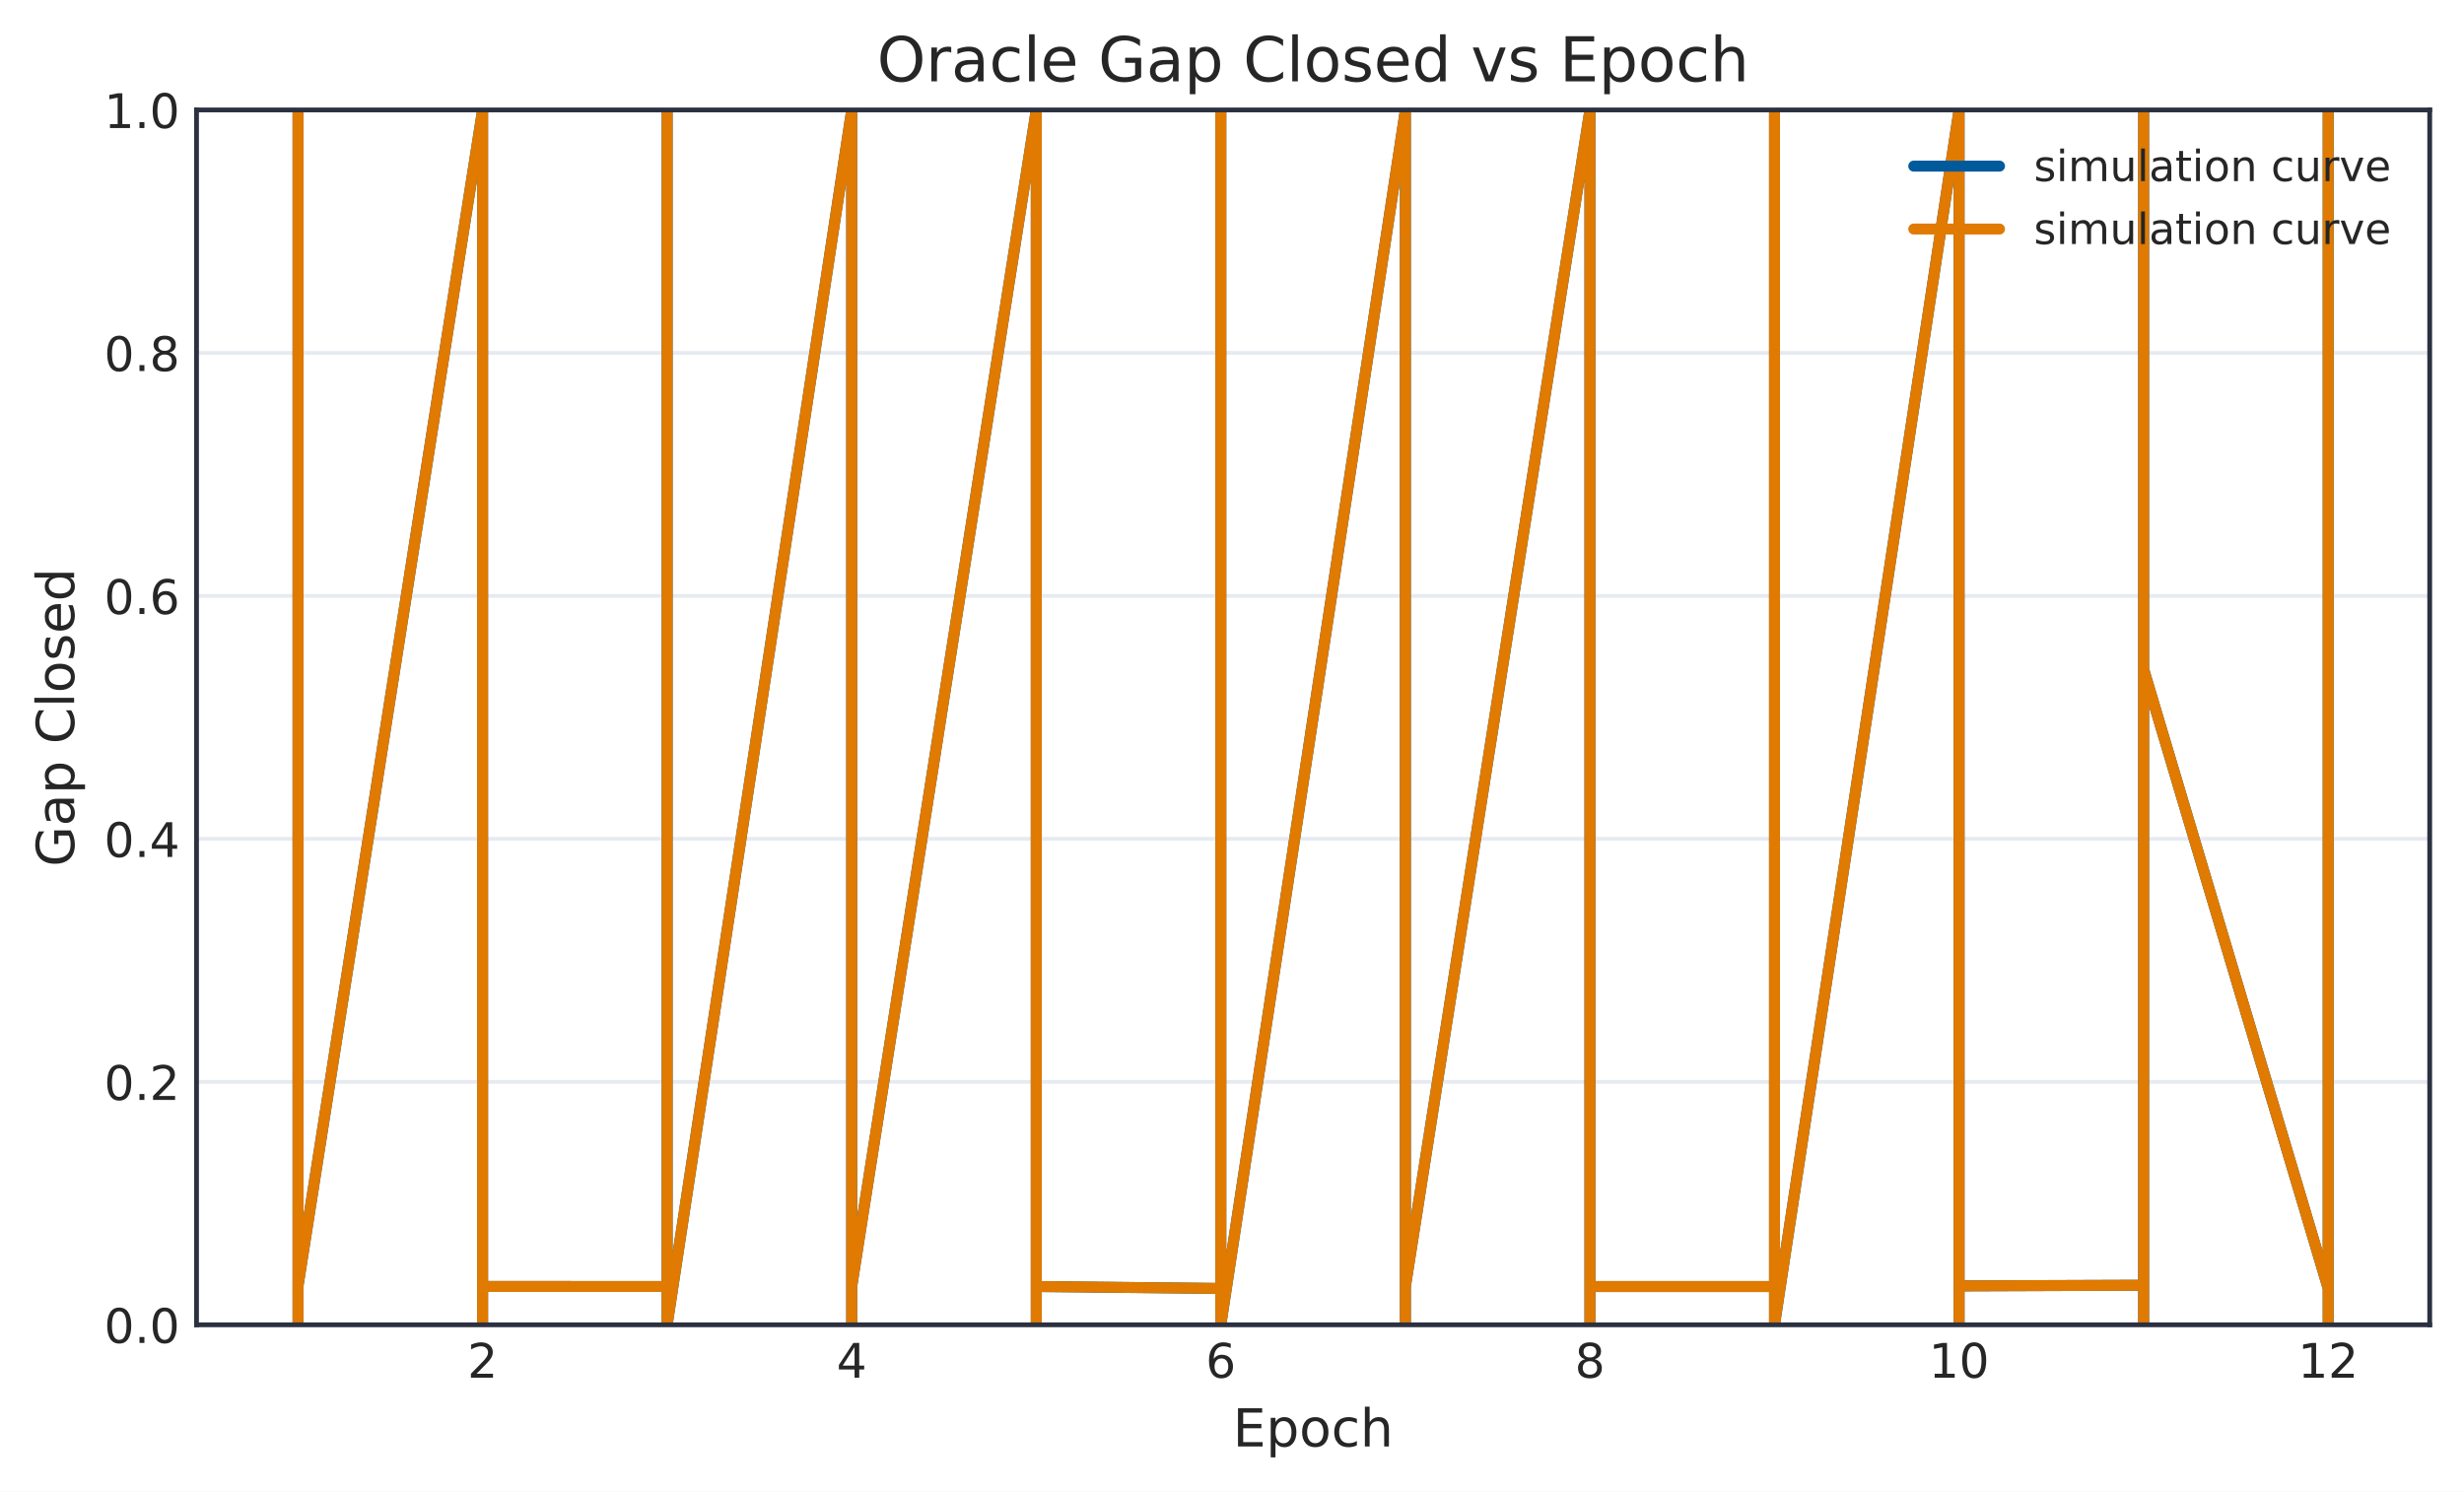
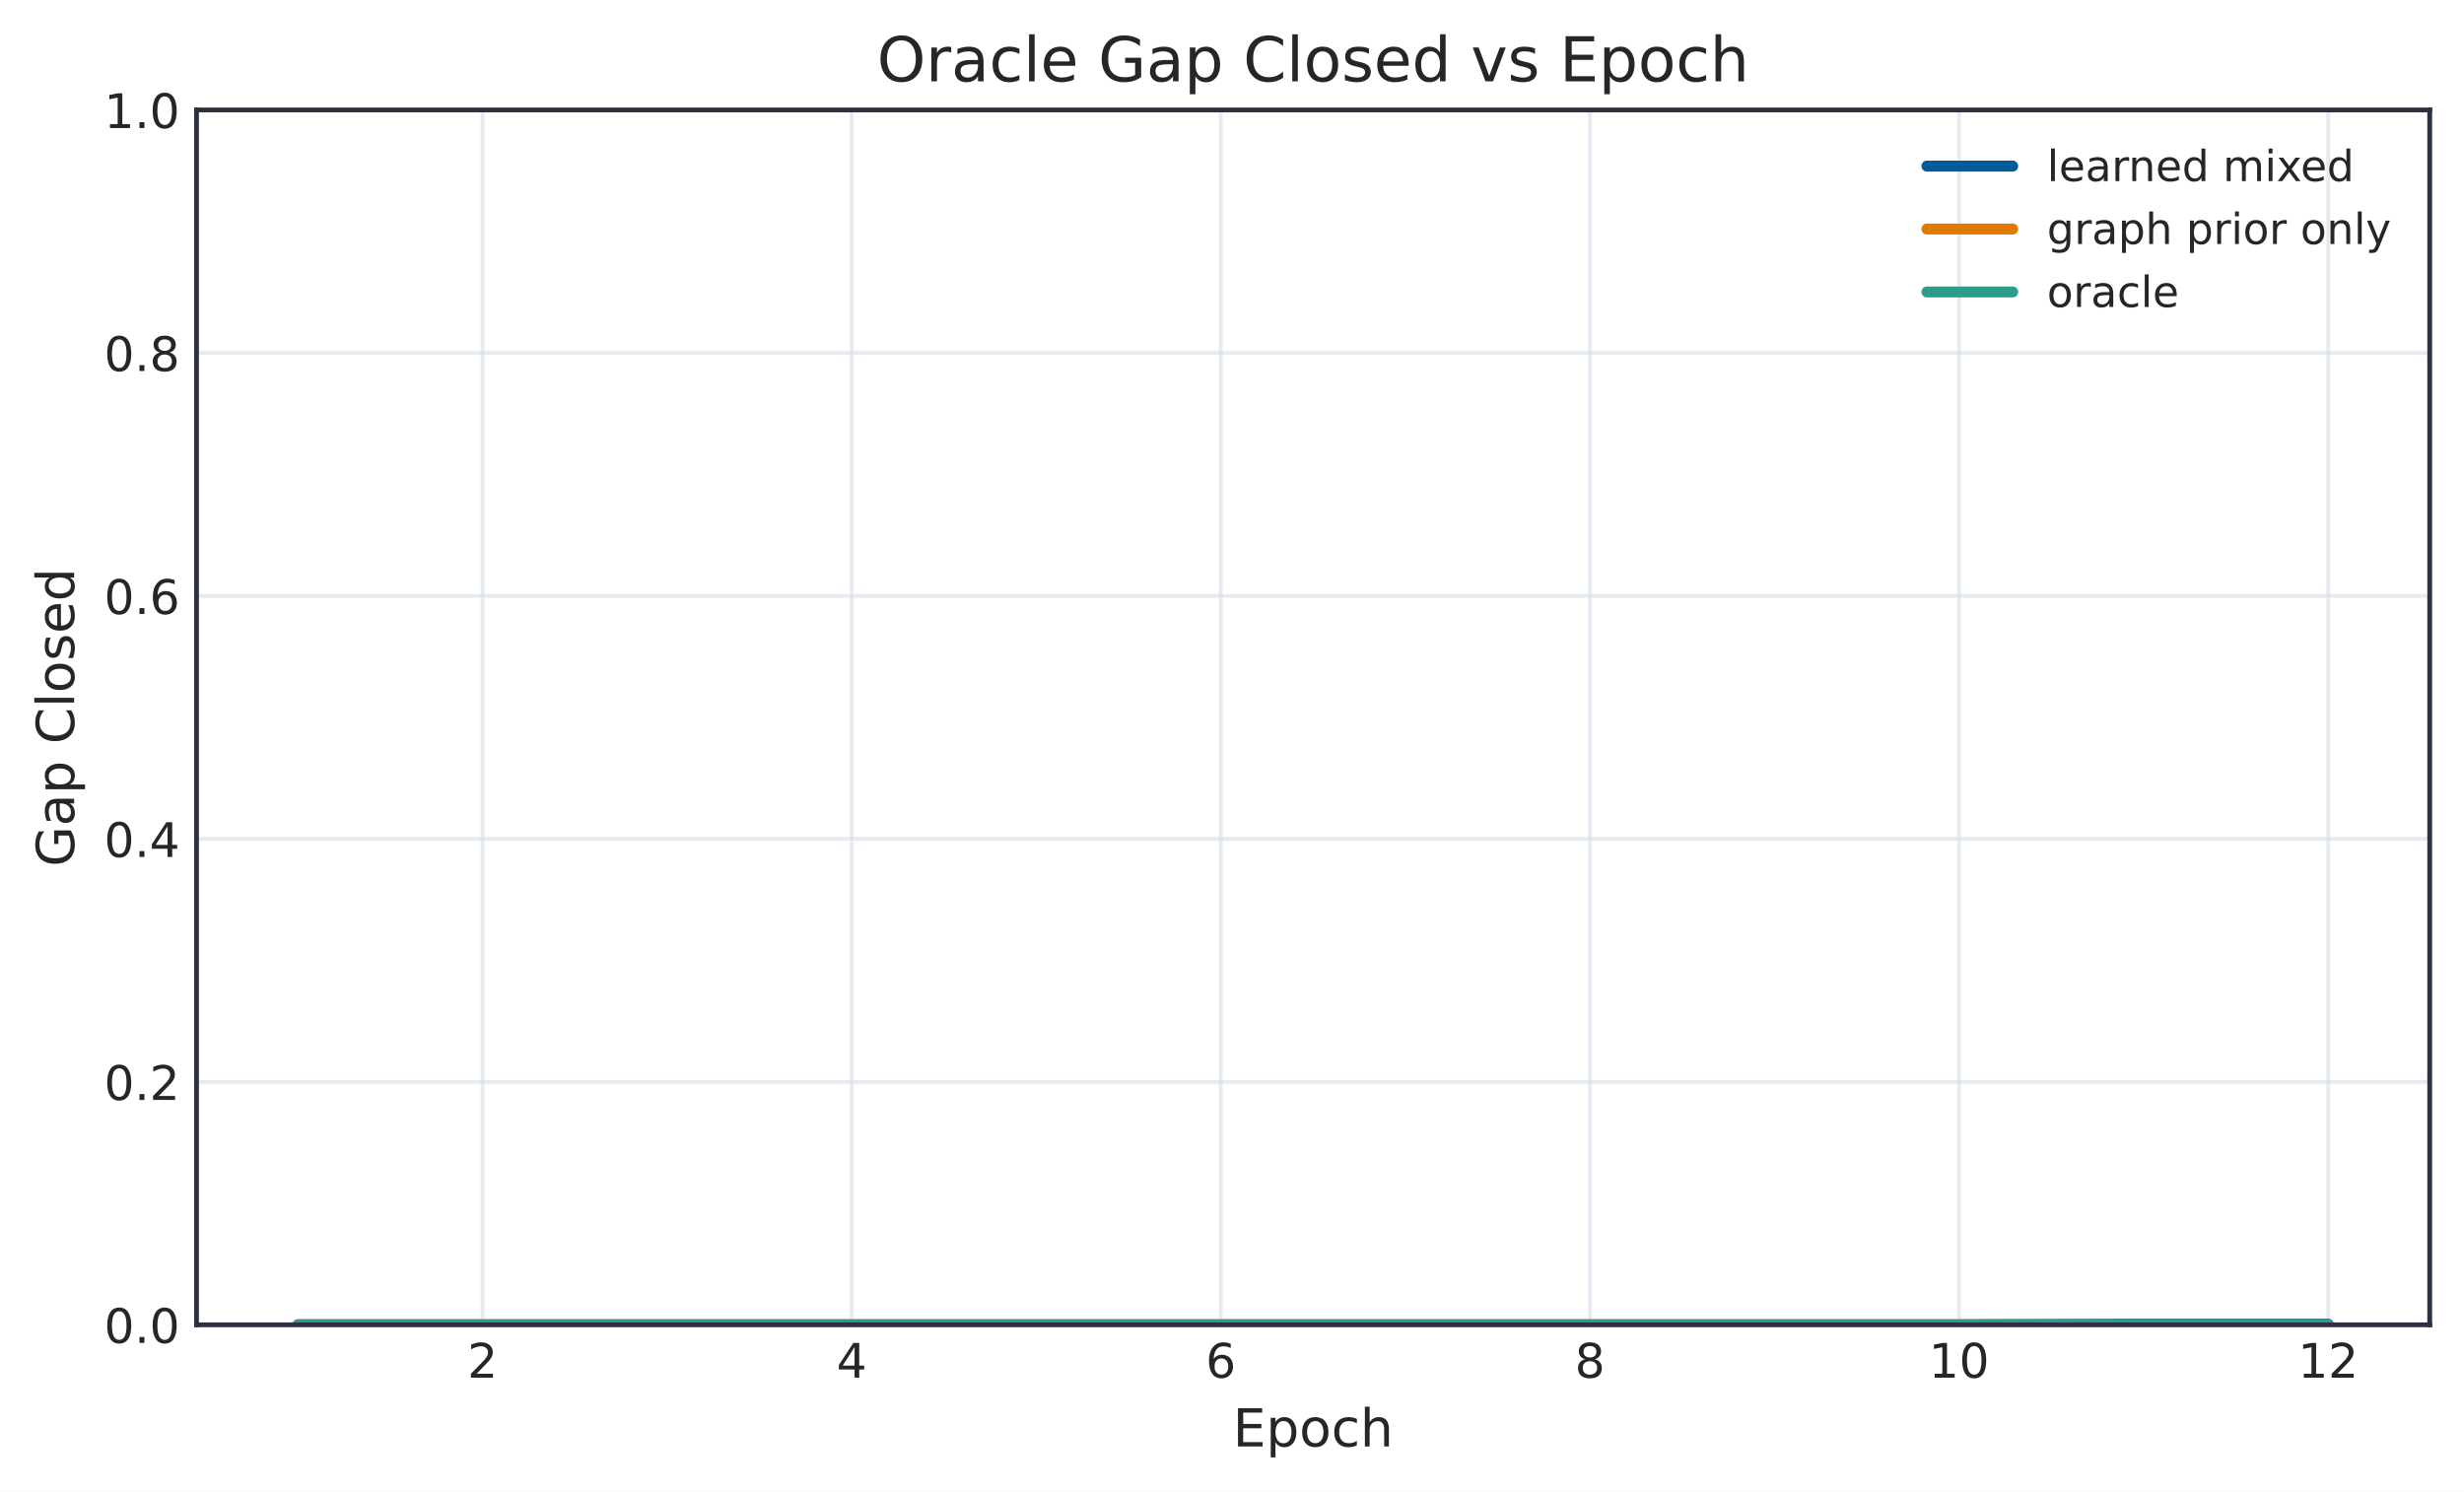
<svg xmlns="http://www.w3.org/2000/svg" xmlns:xlink="http://www.w3.org/1999/xlink" width="517.169pt" height="313.126pt" viewBox="0 0 517.169 313.126" version="1.1">
  <defs>
    <style type="text/css">*{stroke-linejoin: round; stroke-linecap: butt}</style>
  </defs>
  <g id="figure_1">
    <g id="patch_1">
      <path d="M 0 313.126  L 517.169 313.126  L 517.169 0  L 0 0  z " style="fill: #ffffff" />
    </g>
    <g id="axes_1">
      <g id="patch_2">
        <path d="M 41.249 278.102  L 509.969 278.102  L 509.969 23.078  L 41.249 23.078  z " style="fill: #ffffff" />
      </g>
      <g id="matplotlib.axis_1">
        <g id="xtick_1">
          <g id="line2d_1">
-             <path d="M 101.292 278.102  L 101.292 23.078  " clip-path="url(#p1deeaa1773)" style="fill: none; stroke: #d9dfea; stroke-opacity: 0.65; stroke-width: 0.8; stroke-linecap: round" />
+             <path d="M 101.292 278.102  L 101.292 23.078  " clip-path="url(#p0bb4d38b75)" style="fill: none; stroke: #d9dfea; stroke-opacity: 0.65; stroke-width: 0.8; stroke-linecap: round" />
          </g>
          <g id="line2d_2" />
          <g id="text_1">
            <g style="fill: #262626" transform="translate(98.11046 289.2004) scale(0.1 -0.1)">
              <defs>
                <path id="DejaVuSans-32" d="M 1228 531  L 3431 531  L 3431 0  L 469 0  L 469 531  Q 828 903 1448 1529  Q 2069 2156 2228 2338  Q 2531 2678 2651 2914  Q 2772 3150 2772 3378  Q 2772 3750 2511 3984  Q 2250 4219 1831 4219  Q 1534 4219 1204 4116  Q 875 4013 500 3803  L 500 4441  Q 881 4594 1212 4672  Q 1544 4750 1819 4750  Q 2544 4750 2975 4387  Q 3406 4025 3406 3419  Q 3406 3131 3298 2873  Q 3191 2616 2906 2266  Q 2828 2175 2409 1742  Q 1991 1309 1228 531  z " transform="scale(0.015625)" />
              </defs>
              <use xlink:href="#DejaVuSans-32" />
            </g>
          </g>
        </g>
        <g id="xtick_2">
          <g id="line2d_3">
-             <path d="M 178.766 278.102  L 178.766 23.078  " clip-path="url(#p1deeaa1773)" style="fill: none; stroke: #d9dfea; stroke-opacity: 0.65; stroke-width: 0.8; stroke-linecap: round" />
+             <path d="M 178.766 278.102  L 178.766 23.078  " clip-path="url(#p0bb4d38b75)" style="fill: none; stroke: #d9dfea; stroke-opacity: 0.65; stroke-width: 0.8; stroke-linecap: round" />
          </g>
          <g id="line2d_4" />
          <g id="text_2">
            <g style="fill: #262626" transform="translate(175.5848 289.2004) scale(0.1 -0.1)">
              <defs>
                <path id="DejaVuSans-34" d="M 2419 4116  L 825 1625  L 2419 1625  L 2419 4116  z M 2253 4666  L 3047 4666  L 3047 1625  L 3713 1625  L 3713 1100  L 3047 1100  L 3047 0  L 2419 0  L 2419 1100  L 313 1100  L 313 1709  L 2253 4666  z " transform="scale(0.015625)" />
              </defs>
              <use xlink:href="#DejaVuSans-34" />
            </g>
          </g>
        </g>
        <g id="xtick_3">
          <g id="line2d_5">
-             <path d="M 256.24 278.102  L 256.24 23.078  " clip-path="url(#p1deeaa1773)" style="fill: none; stroke: #d9dfea; stroke-opacity: 0.65; stroke-width: 0.8; stroke-linecap: round" />
+             <path d="M 256.24 278.102  L 256.24 23.078  " clip-path="url(#p0bb4d38b75)" style="fill: none; stroke: #d9dfea; stroke-opacity: 0.65; stroke-width: 0.8; stroke-linecap: round" />
          </g>
          <g id="line2d_6" />
          <g id="text_3">
            <g style="fill: #262626" transform="translate(253.0592 289.2004) scale(0.1 -0.1)">
              <defs>
                <path id="DejaVuSans-36" d="M 2113 2584  Q 1688 2584 1439 2293  Q 1191 2003 1191 1497  Q 1191 994 1439 701  Q 1688 409 2113 409  Q 2538 409 2786 701  Q 3034 994 3034 1497  Q 3034 2003 2786 2293  Q 2538 2584 2113 2584  z M 3366 4563  L 3366 3988  Q 3128 4100 2886 4159  Q 2644 4219 2406 4219  Q 1781 4219 1451 3797  Q 1122 3375 1075 2522  Q 1259 2794 1537 2939  Q 1816 3084 2150 3084  Q 2853 3084 3261 2657  Q 3669 2231 3669 1497  Q 3669 778 3244 343  Q 2819 -91 2113 -91  Q 1303 -91 875 529  Q 447 1150 447 2328  Q 447 3434 972 4092  Q 1497 4750 2381 4750  Q 2619 4750 2861 4703  Q 3103 4656 3366 4563  z " transform="scale(0.015625)" />
              </defs>
              <use xlink:href="#DejaVuSans-36" />
            </g>
          </g>
        </g>
        <g id="xtick_4">
          <g id="line2d_7">
-             <path d="M 333.715 278.102  L 333.715 23.078  " clip-path="url(#p1deeaa1773)" style="fill: none; stroke: #d9dfea; stroke-opacity: 0.65; stroke-width: 0.8; stroke-linecap: round" />
+             <path d="M 333.715 278.102  L 333.715 23.078  " clip-path="url(#p0bb4d38b75)" style="fill: none; stroke: #d9dfea; stroke-opacity: 0.65; stroke-width: 0.8; stroke-linecap: round" />
          </g>
          <g id="line2d_8" />
          <g id="text_4">
            <g style="fill: #262626" transform="translate(330.5336 289.2004) scale(0.1 -0.1)">
              <defs>
                <path id="DejaVuSans-38" d="M 2034 2216  Q 1584 2216 1326 1975  Q 1069 1734 1069 1313  Q 1069 891 1326 650  Q 1584 409 2034 409  Q 2484 409 2743 651  Q 3003 894 3003 1313  Q 3003 1734 2745 1975  Q 2488 2216 2034 2216  z M 1403 2484  Q 997 2584 770 2862  Q 544 3141 544 3541  Q 544 4100 942 4425  Q 1341 4750 2034 4750  Q 2731 4750 3128 4425  Q 3525 4100 3525 3541  Q 3525 3141 3298 2862  Q 3072 2584 2669 2484  Q 3125 2378 3379 2068  Q 3634 1759 3634 1313  Q 3634 634 3220 271  Q 2806 -91 2034 -91  Q 1263 -91 848 271  Q 434 634 434 1313  Q 434 1759 690 2068  Q 947 2378 1403 2484  z M 1172 3481  Q 1172 3119 1398 2916  Q 1625 2713 2034 2713  Q 2441 2713 2670 2916  Q 2900 3119 2900 3481  Q 2900 3844 2670 4047  Q 2441 4250 2034 4250  Q 1625 4250 1398 4047  Q 1172 3844 1172 3481  z " transform="scale(0.015625)" />
              </defs>
              <use xlink:href="#DejaVuSans-38" />
            </g>
          </g>
        </g>
        <g id="xtick_5">
          <g id="line2d_9">
-             <path d="M 411.189 278.102  L 411.189 23.078  " clip-path="url(#p1deeaa1773)" style="fill: none; stroke: #d9dfea; stroke-opacity: 0.65; stroke-width: 0.8; stroke-linecap: round" />
+             <path d="M 411.189 278.102  L 411.189 23.078  " clip-path="url(#p0bb4d38b75)" style="fill: none; stroke: #d9dfea; stroke-opacity: 0.65; stroke-width: 0.8; stroke-linecap: round" />
          </g>
          <g id="line2d_10" />
          <g id="text_5">
            <g style="fill: #262626" transform="translate(404.8267 289.2004) scale(0.1 -0.1)">
              <defs>
                <path id="DejaVuSans-31" d="M 794 531  L 1825 531  L 1825 4091  L 703 3866  L 703 4441  L 1819 4666  L 2450 4666  L 2450 531  L 3481 531  L 3481 0  L 794 0  L 794 531  z " transform="scale(0.015625)" />
                <path id="DejaVuSans-30" d="M 2034 4250  Q 1547 4250 1301 3770  Q 1056 3291 1056 2328  Q 1056 1369 1301 889  Q 1547 409 2034 409  Q 2525 409 2770 889  Q 3016 1369 3016 2328  Q 3016 3291 2770 3770  Q 2525 4250 2034 4250  z M 2034 4750  Q 2819 4750 3233 4129  Q 3647 3509 3647 2328  Q 3647 1150 3233 529  Q 2819 -91 2034 -91  Q 1250 -91 836 529  Q 422 1150 422 2328  Q 422 3509 836 4129  Q 1250 4750 2034 4750  z " transform="scale(0.015625)" />
              </defs>
              <use xlink:href="#DejaVuSans-31" />
              <use xlink:href="#DejaVuSans-30" transform="translate(63.62305 0)" />
            </g>
          </g>
        </g>
        <g id="xtick_6">
          <g id="line2d_11">
-             <path d="M 488.664 278.102  L 488.664 23.078  " clip-path="url(#p1deeaa1773)" style="fill: none; stroke: #d9dfea; stroke-opacity: 0.65; stroke-width: 0.8; stroke-linecap: round" />
+             <path d="M 488.664 278.102  L 488.664 23.078  " clip-path="url(#p0bb4d38b75)" style="fill: none; stroke: #d9dfea; stroke-opacity: 0.65; stroke-width: 0.8; stroke-linecap: round" />
          </g>
          <g id="line2d_12" />
          <g id="text_6">
            <g style="fill: #262626" transform="translate(482.3011 289.2004) scale(0.1 -0.1)">
              <use xlink:href="#DejaVuSans-31" />
              <use xlink:href="#DejaVuSans-32" transform="translate(63.62305 0)" />
            </g>
          </g>
        </g>
        <g id="text_7">
          <g style="fill: #262626" transform="translate(258.767 303.6384) scale(0.11 -0.11)">
            <defs>
              <path id="DejaVuSans-45" d="M 628 4666  L 3578 4666  L 3578 4134  L 1259 4134  L 1259 2753  L 3481 2753  L 3481 2222  L 1259 2222  L 1259 531  L 3634 531  L 3634 0  L 628 0  L 628 4666  z " transform="scale(0.015625)" />
              <path id="DejaVuSans-70" d="M 1159 525  L 1159 -1331  L 581 -1331  L 581 3500  L 1159 3500  L 1159 2969  Q 1341 3281 1617 3432  Q 1894 3584 2278 3584  Q 2916 3584 3314 3078  Q 3713 2572 3713 1747  Q 3713 922 3314 415  Q 2916 -91 2278 -91  Q 1894 -91 1617 61  Q 1341 213 1159 525  z M 3116 1747  Q 3116 2381 2855 2742  Q 2594 3103 2138 3103  Q 1681 3103 1420 2742  Q 1159 2381 1159 1747  Q 1159 1113 1420 752  Q 1681 391 2138 391  Q 2594 391 2855 752  Q 3116 1113 3116 1747  z " transform="scale(0.015625)" />
              <path id="DejaVuSans-6f" d="M 1959 3097  Q 1497 3097 1228 2736  Q 959 2375 959 1747  Q 959 1119 1226 758  Q 1494 397 1959 397  Q 2419 397 2687 759  Q 2956 1122 2956 1747  Q 2956 2369 2687 2733  Q 2419 3097 1959 3097  z M 1959 3584  Q 2709 3584 3137 3096  Q 3566 2609 3566 1747  Q 3566 888 3137 398  Q 2709 -91 1959 -91  Q 1206 -91 779 398  Q 353 888 353 1747  Q 353 2609 779 3096  Q 1206 3584 1959 3584  z " transform="scale(0.015625)" />
              <path id="DejaVuSans-63" d="M 3122 3366  L 3122 2828  Q 2878 2963 2633 3030  Q 2388 3097 2138 3097  Q 1578 3097 1268 2742  Q 959 2388 959 1747  Q 959 1106 1268 751  Q 1578 397 2138 397  Q 2388 397 2633 464  Q 2878 531 3122 666  L 3122 134  Q 2881 22 2623 -34  Q 2366 -91 2075 -91  Q 1284 -91 818 406  Q 353 903 353 1747  Q 353 2603 823 3093  Q 1294 3584 2113 3584  Q 2378 3584 2631 3529  Q 2884 3475 3122 3366  z " transform="scale(0.015625)" />
              <path id="DejaVuSans-68" d="M 3513 2113  L 3513 0  L 2938 0  L 2938 2094  Q 2938 2591 2744 2837  Q 2550 3084 2163 3084  Q 1697 3084 1428 2787  Q 1159 2491 1159 1978  L 1159 0  L 581 0  L 581 4863  L 1159 4863  L 1159 2956  Q 1366 3272 1645 3428  Q 1925 3584 2291 3584  Q 2894 3584 3203 3211  Q 3513 2838 3513 2113  z " transform="scale(0.015625)" />
            </defs>
            <use xlink:href="#DejaVuSans-45" />
            <use xlink:href="#DejaVuSans-70" transform="translate(63.18359 0)" />
            <use xlink:href="#DejaVuSans-6f" transform="translate(126.6602 0)" />
            <use xlink:href="#DejaVuSans-63" transform="translate(187.8418 0)" />
            <use xlink:href="#DejaVuSans-68" transform="translate(242.8223 0)" />
          </g>
        </g>
      </g>
      <g id="matplotlib.axis_2">
        <g id="ytick_1">
          <g id="line2d_13">
-             <path d="M 41.249 278.102  L 509.969 278.102  " clip-path="url(#p1deeaa1773)" style="fill: none; stroke: #d9dfea; stroke-opacity: 0.65; stroke-width: 0.8; stroke-linecap: round" />
+             <path d="M 41.249 278.102  L 509.969 278.102  " clip-path="url(#p0bb4d38b75)" style="fill: none; stroke: #d9dfea; stroke-opacity: 0.65; stroke-width: 0.8; stroke-linecap: round" />
          </g>
          <g id="line2d_14" />
          <g id="text_8">
            <g style="fill: #262626" transform="translate(21.84594 281.9012) scale(0.1 -0.1)">
              <defs>
                <path id="DejaVuSans-2e" d="M 684 794  L 1344 794  L 1344 0  L 684 0  L 684 794  z " transform="scale(0.015625)" />
              </defs>
              <use xlink:href="#DejaVuSans-30" />
              <use xlink:href="#DejaVuSans-2e" transform="translate(63.62305 0)" />
              <use xlink:href="#DejaVuSans-30" transform="translate(95.41016 0)" />
            </g>
          </g>
        </g>
        <g id="ytick_2">
          <g id="line2d_15">
-             <path d="M 41.249 227.097  L 509.969 227.097  " clip-path="url(#p1deeaa1773)" style="fill: none; stroke: #d9dfea; stroke-opacity: 0.65; stroke-width: 0.8; stroke-linecap: round" />
+             <path d="M 41.249 227.097  L 509.969 227.097  " clip-path="url(#p0bb4d38b75)" style="fill: none; stroke: #d9dfea; stroke-opacity: 0.65; stroke-width: 0.8; stroke-linecap: round" />
          </g>
          <g id="line2d_16" />
          <g id="text_9">
            <g style="fill: #262626" transform="translate(21.84594 230.8964) scale(0.1 -0.1)">
              <use xlink:href="#DejaVuSans-30" />
              <use xlink:href="#DejaVuSans-2e" transform="translate(63.62305 0)" />
              <use xlink:href="#DejaVuSans-32" transform="translate(95.41016 0)" />
            </g>
          </g>
        </g>
        <g id="ytick_3">
          <g id="line2d_17">
-             <path d="M 41.249 176.092  L 509.969 176.092  " clip-path="url(#p1deeaa1773)" style="fill: none; stroke: #d9dfea; stroke-opacity: 0.65; stroke-width: 0.8; stroke-linecap: round" />
+             <path d="M 41.249 176.092  L 509.969 176.092  " clip-path="url(#p0bb4d38b75)" style="fill: none; stroke: #d9dfea; stroke-opacity: 0.65; stroke-width: 0.8; stroke-linecap: round" />
          </g>
          <g id="line2d_18" />
          <g id="text_10">
            <g style="fill: #262626" transform="translate(21.84594 179.8916) scale(0.1 -0.1)">
              <use xlink:href="#DejaVuSans-30" />
              <use xlink:href="#DejaVuSans-2e" transform="translate(63.62305 0)" />
              <use xlink:href="#DejaVuSans-34" transform="translate(95.41016 0)" />
            </g>
          </g>
        </g>
        <g id="ytick_4">
          <g id="line2d_19">
-             <path d="M 41.249 125.088  L 509.969 125.088  " clip-path="url(#p1deeaa1773)" style="fill: none; stroke: #d9dfea; stroke-opacity: 0.65; stroke-width: 0.8; stroke-linecap: round" />
+             <path d="M 41.249 125.088  L 509.969 125.088  " clip-path="url(#p0bb4d38b75)" style="fill: none; stroke: #d9dfea; stroke-opacity: 0.65; stroke-width: 0.8; stroke-linecap: round" />
          </g>
          <g id="line2d_20" />
          <g id="text_11">
            <g style="fill: #262626" transform="translate(21.84594 128.8868) scale(0.1 -0.1)">
              <use xlink:href="#DejaVuSans-30" />
              <use xlink:href="#DejaVuSans-2e" transform="translate(63.62305 0)" />
              <use xlink:href="#DejaVuSans-36" transform="translate(95.41016 0)" />
            </g>
          </g>
        </g>
        <g id="ytick_5">
          <g id="line2d_21">
-             <path d="M 41.249 74.083  L 509.969 74.083  " clip-path="url(#p1deeaa1773)" style="fill: none; stroke: #d9dfea; stroke-opacity: 0.65; stroke-width: 0.8; stroke-linecap: round" />
+             <path d="M 41.249 74.083  L 509.969 74.083  " clip-path="url(#p0bb4d38b75)" style="fill: none; stroke: #d9dfea; stroke-opacity: 0.65; stroke-width: 0.8; stroke-linecap: round" />
          </g>
          <g id="line2d_22" />
          <g id="text_12">
            <g style="fill: #262626" transform="translate(21.84594 77.88199) scale(0.1 -0.1)">
              <use xlink:href="#DejaVuSans-30" />
              <use xlink:href="#DejaVuSans-2e" transform="translate(63.62305 0)" />
              <use xlink:href="#DejaVuSans-38" transform="translate(95.41016 0)" />
            </g>
          </g>
        </g>
        <g id="ytick_6">
          <g id="line2d_23">
-             <path d="M 41.249 23.078  L 509.969 23.078  " clip-path="url(#p1deeaa1773)" style="fill: none; stroke: #d9dfea; stroke-opacity: 0.65; stroke-width: 0.8; stroke-linecap: round" />
+             <path d="M 41.249 23.078  L 509.969 23.078  " clip-path="url(#p0bb4d38b75)" style="fill: none; stroke: #d9dfea; stroke-opacity: 0.65; stroke-width: 0.8; stroke-linecap: round" />
          </g>
          <g id="line2d_24" />
          <g id="text_13">
            <g style="fill: #262626" transform="translate(21.84594 26.87719) scale(0.1 -0.1)">
              <use xlink:href="#DejaVuSans-31" />
              <use xlink:href="#DejaVuSans-2e" transform="translate(63.62305 0)" />
              <use xlink:href="#DejaVuSans-30" transform="translate(95.41016 0)" />
            </g>
          </g>
        </g>
        <g id="text_14">
          <g style="fill: #262626" transform="translate(15.55828 181.9365) rotate(-90) scale(0.11 -0.11)">
            <defs>
              <path id="DejaVuSans-47" d="M 3809 666  L 3809 1919  L 2778 1919  L 2778 2438  L 4434 2438  L 4434 434  Q 4069 175 3628 42  Q 3188 -91 2688 -91  Q 1594 -91 976 548  Q 359 1188 359 2328  Q 359 3472 976 4111  Q 1594 4750 2688 4750  Q 3144 4750 3555 4637  Q 3966 4525 4313 4306  L 4313 3634  Q 3963 3931 3569 4081  Q 3175 4231 2741 4231  Q 1884 4231 1454 3753  Q 1025 3275 1025 2328  Q 1025 1384 1454 906  Q 1884 428 2741 428  Q 3075 428 3337 486  Q 3600 544 3809 666  z " transform="scale(0.015625)" />
              <path id="DejaVuSans-61" d="M 2194 1759  Q 1497 1759 1228 1600  Q 959 1441 959 1056  Q 959 750 1161 570  Q 1363 391 1709 391  Q 2188 391 2477 730  Q 2766 1069 2766 1631  L 2766 1759  L 2194 1759  z M 3341 1997  L 3341 0  L 2766 0  L 2766 531  Q 2569 213 2275 61  Q 1981 -91 1556 -91  Q 1019 -91 701 211  Q 384 513 384 1019  Q 384 1609 779 1909  Q 1175 2209 1959 2209  L 2766 2209  L 2766 2266  Q 2766 2663 2505 2880  Q 2244 3097 1772 3097  Q 1472 3097 1187 3025  Q 903 2953 641 2809  L 641 3341  Q 956 3463 1253 3523  Q 1550 3584 1831 3584  Q 2591 3584 2966 3190  Q 3341 2797 3341 1997  z " transform="scale(0.015625)" />
              <path id="DejaVuSans-20" transform="scale(0.015625)" />
              <path id="DejaVuSans-43" d="M 4122 4306  L 4122 3641  Q 3803 3938 3442 4084  Q 3081 4231 2675 4231  Q 1875 4231 1450 3742  Q 1025 3253 1025 2328  Q 1025 1406 1450 917  Q 1875 428 2675 428  Q 3081 428 3442 575  Q 3803 722 4122 1019  L 4122 359  Q 3791 134 3420 21  Q 3050 -91 2638 -91  Q 1578 -91 968 557  Q 359 1206 359 2328  Q 359 3453 968 4101  Q 1578 4750 2638 4750  Q 3056 4750 3426 4639  Q 3797 4528 4122 4306  z " transform="scale(0.015625)" />
              <path id="DejaVuSans-6c" d="M 603 4863  L 1178 4863  L 1178 0  L 603 0  L 603 4863  z " transform="scale(0.015625)" />
              <path id="DejaVuSans-73" d="M 2834 3397  L 2834 2853  Q 2591 2978 2328 3040  Q 2066 3103 1784 3103  Q 1356 3103 1142 2972  Q 928 2841 928 2578  Q 928 2378 1081 2264  Q 1234 2150 1697 2047  L 1894 2003  Q 2506 1872 2764 1633  Q 3022 1394 3022 966  Q 3022 478 2636 193  Q 2250 -91 1575 -91  Q 1294 -91 989 -36  Q 684 19 347 128  L 347 722  Q 666 556 975 473  Q 1284 391 1588 391  Q 1994 391 2212 530  Q 2431 669 2431 922  Q 2431 1156 2273 1281  Q 2116 1406 1581 1522  L 1381 1569  Q 847 1681 609 1914  Q 372 2147 372 2553  Q 372 3047 722 3315  Q 1072 3584 1716 3584  Q 2034 3584 2315 3537  Q 2597 3491 2834 3397  z " transform="scale(0.015625)" />
              <path id="DejaVuSans-65" d="M 3597 1894  L 3597 1613  L 953 1613  Q 991 1019 1311 708  Q 1631 397 2203 397  Q 2534 397 2845 478  Q 3156 559 3463 722  L 3463 178  Q 3153 47 2828 -22  Q 2503 -91 2169 -91  Q 1331 -91 842 396  Q 353 884 353 1716  Q 353 2575 817 3079  Q 1281 3584 2069 3584  Q 2775 3584 3186 3129  Q 3597 2675 3597 1894  z M 3022 2063  Q 3016 2534 2758 2815  Q 2500 3097 2075 3097  Q 1594 3097 1305 2825  Q 1016 2553 972 2059  L 3022 2063  z " transform="scale(0.015625)" />
              <path id="DejaVuSans-64" d="M 2906 2969  L 2906 4863  L 3481 4863  L 3481 0  L 2906 0  L 2906 525  Q 2725 213 2448 61  Q 2172 -91 1784 -91  Q 1150 -91 751 415  Q 353 922 353 1747  Q 353 2572 751 3078  Q 1150 3584 1784 3584  Q 2172 3584 2448 3432  Q 2725 3281 2906 2969  z M 947 1747  Q 947 1113 1208 752  Q 1469 391 1925 391  Q 2381 391 2643 752  Q 2906 1113 2906 1747  Q 2906 2381 2643 2742  Q 2381 3103 1925 3103  Q 1469 3103 1208 2742  Q 947 2381 947 1747  z " transform="scale(0.015625)" />
            </defs>
            <use xlink:href="#DejaVuSans-47" />
            <use xlink:href="#DejaVuSans-61" transform="translate(77.49023 0)" />
            <use xlink:href="#DejaVuSans-70" transform="translate(138.7695 0)" />
            <use xlink:href="#DejaVuSans-20" transform="translate(202.2461 0)" />
            <use xlink:href="#DejaVuSans-43" transform="translate(234.0332 0)" />
            <use xlink:href="#DejaVuSans-6c" transform="translate(303.8574 0)" />
            <use xlink:href="#DejaVuSans-6f" transform="translate(331.6406 0)" />
            <use xlink:href="#DejaVuSans-73" transform="translate(392.8223 0)" />
            <use xlink:href="#DejaVuSans-65" transform="translate(444.9219 0)" />
            <use xlink:href="#DejaVuSans-64" transform="translate(506.4453 0)" />
          </g>
        </g>
      </g>
      <g id="line2d_25">
-         <path d="M 62.555 23.078  L 62.555 278.102  L 62.555 140.487  L 62.555 270.875  L 62.555 269.923  L 101.292 23.078  L 101.292 278.102  L 101.292 140.487  L 101.292 270.604  L 101.292 270.055  L 140.029 270.059  L 140.029 140.487  L 140.029 270.473  L 140.029 23.078  L 140.029 278.102  L 178.766 23.078  L 178.766 278.102  L 178.766 140.487  L 178.766 270.467  L 178.766 270.059  L 217.503 23.078  L 217.503 278.102  L 217.503 140.487  L 217.503 270.467  L 217.503 270.059  L 256.24 270.467  L 256.24 140.487  L 256.24 270.059  L 256.24 23.078  L 256.24 278.102  L 294.978 23.078  L 294.978 278.102  L 294.978 140.487  L 294.978 270.467  L 294.978 270.064  L 333.715 23.078  L 333.715 278.102  L 333.715 140.487  L 333.715 270.467  L 333.715 270.064  L 372.452 270.064  L 372.452 140.487  L 372.452 270.468  L 372.452 23.078  L 372.452 278.102  L 411.189 23.078  L 411.189 278.102  L 411.189 140.487  L 411.189 270.468  L 411.189 269.932  L 449.926 269.791  L 449.926 270.468  L 449.926 278.102  L 449.926 23.078  L 449.926 140.487  L 488.664 270.468  L 488.664 23.078  L 488.664 278.102  L 488.664 140.487  L 488.664 269.791  " clip-path="url(#p1deeaa1773)" style="fill: none; stroke: #005a9c; stroke-width: 2.3; stroke-linecap: round" />
+         <path d="M 62.555 278.102  L 101.292 278.102  L 140.029 278.102  L 178.766 278.102  L 217.503 278.102  L 256.24 278.102  L 294.978 278.102  L 333.715 278.102  L 372.452 278.102  L 411.189 278.102  L 449.926 277.965  L 488.664 277.965  " clip-path="url(#p0bb4d38b75)" style="fill: none; stroke: #005a9c; stroke-width: 2.3; stroke-linecap: round" />
      </g>
      <g id="line2d_26">
-         <path d="M 62.555 23.078  L 62.555 278.102  L 62.555 140.487  L 62.555 270.875  L 62.555 269.923  L 101.292 23.078  L 101.292 278.102  L 101.292 140.487  L 101.292 270.604  L 101.292 270.055  L 140.029 270.059  L 140.029 140.487  L 140.029 270.473  L 140.029 23.078  L 140.029 278.102  L 178.766 23.078  L 178.766 278.102  L 178.766 140.487  L 178.766 270.467  L 178.766 270.059  L 217.503 23.078  L 217.503 278.102  L 217.503 140.487  L 217.503 270.467  L 217.503 270.059  L 256.24 270.467  L 256.24 140.487  L 256.24 270.059  L 256.24 23.078  L 256.24 278.102  L 294.978 23.078  L 294.978 278.102  L 294.978 140.487  L 294.978 270.467  L 294.978 270.064  L 333.715 23.078  L 333.715 278.102  L 333.715 140.487  L 333.715 270.467  L 333.715 270.064  L 372.452 270.064  L 372.452 140.487  L 372.452 270.468  L 372.452 23.078  L 372.452 278.102  L 411.189 23.078  L 411.189 278.102  L 411.189 140.487  L 411.189 270.468  L 411.189 269.932  L 449.926 269.791  L 449.926 270.468  L 449.926 278.102  L 449.926 23.078  L 449.926 140.487  L 488.664 270.468  L 488.664 23.078  L 488.664 278.102  L 488.664 140.487  L 488.664 269.791  " clip-path="url(#p1deeaa1773)" style="fill: none; stroke: #e07a00; stroke-width: 2.3; stroke-linecap: round" />
+         <path d="M 62.555 278.102  L 101.292 278.102  L 140.029 278.102  L 178.766 278.102  L 217.503 278.102  L 256.24 278.102  L 294.978 278.102  L 333.715 278.102  L 372.452 278.102  L 411.189 278.102  L 449.926 278.102  L 488.664 278.102  " clip-path="url(#p0bb4d38b75)" style="fill: none; stroke: #e07a00; stroke-width: 2.3; stroke-linecap: round" />
+       </g>
+       <g id="line2d_27">
+         <path d="M 62.555 278.102  L 101.292 278.102  L 140.029 278.102  L 178.766 278.102  L 217.503 278.102  L 256.24 278.102  L 294.978 278.102  L 333.715 278.102  L 372.452 278.102  L 411.189 278.102  L 449.926 278.102  L 488.664 278.102  " clip-path="url(#p0bb4d38b75)" style="fill: none; stroke: #2a9d8f; stroke-width: 2.3; stroke-linecap: round" />
      </g>
      <g id="patch_3">
        <path d="M 41.249 278.102  L 41.249 23.078  " style="fill: none; stroke: #2b3140; stroke-linejoin: miter; stroke-linecap: square" />
      </g>
      <g id="patch_4">
        <path d="M 509.969 278.102  L 509.969 23.078  " style="fill: none; stroke: #2b3140; stroke-linejoin: miter; stroke-linecap: square" />
      </g>
      <g id="patch_5">
        <path d="M 41.249 278.102  L 509.969 278.102  " style="fill: none; stroke: #2b3140; stroke-linejoin: miter; stroke-linecap: square" />
      </g>
      <g id="patch_6">
        <path d="M 41.249 23.078  L 509.969 23.078  " style="fill: none; stroke: #2b3140; stroke-linejoin: miter; stroke-linecap: square" />
      </g>
      <g id="text_15">
        <g style="fill: #262626" transform="translate(184.0769 17.07797) scale(0.13 -0.13)">
          <defs>
            <path id="DejaVuSans-4f" d="M 2522 4238  Q 1834 4238 1429 3725  Q 1025 3213 1025 2328  Q 1025 1447 1429 934  Q 1834 422 2522 422  Q 3209 422 3611 934  Q 4013 1447 4013 2328  Q 4013 3213 3611 3725  Q 3209 4238 2522 4238  z M 2522 4750  Q 3503 4750 4090 4092  Q 4678 3434 4678 2328  Q 4678 1225 4090 567  Q 3503 -91 2522 -91  Q 1538 -91 948 565  Q 359 1222 359 2328  Q 359 3434 948 4092  Q 1538 4750 2522 4750  z " transform="scale(0.015625)" />
            <path id="DejaVuSans-72" d="M 2631 2963  Q 2534 3019 2420 3045  Q 2306 3072 2169 3072  Q 1681 3072 1420 2755  Q 1159 2438 1159 1844  L 1159 0  L 581 0  L 581 3500  L 1159 3500  L 1159 2956  Q 1341 3275 1631 3429  Q 1922 3584 2338 3584  Q 2397 3584 2469 3576  Q 2541 3569 2628 3553  L 2631 2963  z " transform="scale(0.015625)" />
            <path id="DejaVuSans-76" d="M 191 3500  L 800 3500  L 1894 563  L 2988 3500  L 3597 3500  L 2284 0  L 1503 0  L 191 3500  z " transform="scale(0.015625)" />
          </defs>
          <use xlink:href="#DejaVuSans-4f" />
          <use xlink:href="#DejaVuSans-72" transform="translate(78.71094 0)" />
          <use xlink:href="#DejaVuSans-61" transform="translate(119.8242 0)" />
          <use xlink:href="#DejaVuSans-63" transform="translate(181.1035 0)" />
          <use xlink:href="#DejaVuSans-6c" transform="translate(236.084 0)" />
          <use xlink:href="#DejaVuSans-65" transform="translate(263.8672 0)" />
          <use xlink:href="#DejaVuSans-20" transform="translate(325.3906 0)" />
          <use xlink:href="#DejaVuSans-47" transform="translate(357.1777 0)" />
          <use xlink:href="#DejaVuSans-61" transform="translate(434.668 0)" />
          <use xlink:href="#DejaVuSans-70" transform="translate(495.9473 0)" />
          <use xlink:href="#DejaVuSans-20" transform="translate(559.4238 0)" />
          <use xlink:href="#DejaVuSans-43" transform="translate(591.2109 0)" />
          <use xlink:href="#DejaVuSans-6c" transform="translate(661.0352 0)" />
          <use xlink:href="#DejaVuSans-6f" transform="translate(688.8184 0)" />
          <use xlink:href="#DejaVuSans-73" transform="translate(750 0)" />
          <use xlink:href="#DejaVuSans-65" transform="translate(802.0996 0)" />
          <use xlink:href="#DejaVuSans-64" transform="translate(863.623 0)" />
          <use xlink:href="#DejaVuSans-20" transform="translate(927.0996 0)" />
          <use xlink:href="#DejaVuSans-76" transform="translate(958.8867 0)" />
          <use xlink:href="#DejaVuSans-73" transform="translate(1018.066 0)" />
          <use xlink:href="#DejaVuSans-20" transform="translate(1070.166 0)" />
          <use xlink:href="#DejaVuSans-45" transform="translate(1101.953 0)" />
          <use xlink:href="#DejaVuSans-70" transform="translate(1165.137 0)" />
          <use xlink:href="#DejaVuSans-6f" transform="translate(1228.613 0)" />
          <use xlink:href="#DejaVuSans-63" transform="translate(1289.795 0)" />
          <use xlink:href="#DejaVuSans-68" transform="translate(1344.775 0)" />
        </g>
      </g>
      <g id="legend_1">
-         <g id="line2d_27">
-           <path d="M 401.678 34.867  L 410.678 34.867  L 419.678 34.867  " style="fill: none; stroke: #005a9c; stroke-width: 2.3; stroke-linecap: round" />
+         <g id="line2d_28">
+           <path d="M 404.444 34.867  L 413.444 34.867  L 422.444 34.867  " style="fill: none; stroke: #005a9c; stroke-width: 2.3; stroke-linecap: round" />
        </g>
        <g id="text_16">
-           <g style="fill: #262626" transform="translate(426.878 38.01656) scale(0.09 -0.09)">
+           <g style="fill: #262626" transform="translate(429.6441 38.01656) scale(0.09 -0.09)">
            <defs>
+               <path id="DejaVuSans-6e" d="M 3513 2113  L 3513 0  L 2938 0  L 2938 2094  Q 2938 2591 2744 2837  Q 2550 3084 2163 3084  Q 1697 3084 1428 2787  Q 1159 2491 1159 1978  L 1159 0  L 581 0  L 581 3500  L 1159 3500  L 1159 2956  Q 1366 3272 1645 3428  Q 1925 3584 2291 3584  Q 2894 3584 3203 3211  Q 3513 2838 3513 2113  z " transform="scale(0.015625)" />
+               <path id="DejaVuSans-6d" d="M 3328 2828  Q 3544 3216 3844 3400  Q 4144 3584 4550 3584  Q 5097 3584 5394 3201  Q 5691 2819 5691 2113  L 5691 0  L 5113 0  L 5113 2094  Q 5113 2597 4934 2840  Q 4756 3084 4391 3084  Q 3944 3084 3684 2787  Q 3425 2491 3425 1978  L 3425 0  L 2847 0  L 2847 2094  Q 2847 2600 2669 2842  Q 2491 3084 2119 3084  Q 1678 3084 1418 2786  Q 1159 2488 1159 1978  L 1159 0  L 581 0  L 581 3500  L 1159 3500  L 1159 2956  Q 1356 3278 1631 3431  Q 1906 3584 2284 3584  Q 2666 3584 2933 3390  Q 3200 3197 3328 2828  z " transform="scale(0.015625)" />
              <path id="DejaVuSans-69" d="M 603 3500  L 1178 3500  L 1178 0  L 603 0  L 603 3500  z M 603 4863  L 1178 4863  L 1178 4134  L 603 4134  L 603 4863  z " transform="scale(0.015625)" />
-               <path id="DejaVuSans-6d" d="M 3328 2828  Q 3544 3216 3844 3400  Q 4144 3584 4550 3584  Q 5097 3584 5394 3201  Q 5691 2819 5691 2113  L 5691 0  L 5113 0  L 5113 2094  Q 5113 2597 4934 2840  Q 4756 3084 4391 3084  Q 3944 3084 3684 2787  Q 3425 2491 3425 1978  L 3425 0  L 2847 0  L 2847 2094  Q 2847 2600 2669 2842  Q 2491 3084 2119 3084  Q 1678 3084 1418 2786  Q 1159 2488 1159 1978  L 1159 0  L 581 0  L 581 3500  L 1159 3500  L 1159 2956  Q 1356 3278 1631 3431  Q 1906 3584 2284 3584  Q 2666 3584 2933 3390  Q 3200 3197 3328 2828  z " transform="scale(0.015625)" />
-               <path id="DejaVuSans-75" d="M 544 1381  L 544 3500  L 1119 3500  L 1119 1403  Q 1119 906 1312 657  Q 1506 409 1894 409  Q 2359 409 2629 706  Q 2900 1003 2900 1516  L 2900 3500  L 3475 3500  L 3475 0  L 2900 0  L 2900 538  Q 2691 219 2414 64  Q 2138 -91 1772 -91  Q 1169 -91 856 284  Q 544 659 544 1381  z M 1991 3584  L 1991 3584  z " transform="scale(0.015625)" />
-               <path id="DejaVuSans-74" d="M 1172 4494  L 1172 3500  L 2356 3500  L 2356 3053  L 1172 3053  L 1172 1153  Q 1172 725 1289 603  Q 1406 481 1766 481  L 2356 481  L 2356 0  L 1766 0  Q 1100 0 847 248  Q 594 497 594 1153  L 594 3053  L 172 3053  L 172 3500  L 594 3500  L 594 4494  L 1172 4494  z " transform="scale(0.015625)" />
-               <path id="DejaVuSans-6e" d="M 3513 2113  L 3513 0  L 2938 0  L 2938 2094  Q 2938 2591 2744 2837  Q 2550 3084 2163 3084  Q 1697 3084 1428 2787  Q 1159 2491 1159 1978  L 1159 0  L 581 0  L 581 3500  L 1159 3500  L 1159 2956  Q 1366 3272 1645 3428  Q 1925 3584 2291 3584  Q 2894 3584 3203 3211  Q 3513 2838 3513 2113  z " transform="scale(0.015625)" />
+               <path id="DejaVuSans-78" d="M 3513 3500  L 2247 1797  L 3578 0  L 2900 0  L 1881 1375  L 863 0  L 184 0  L 1544 1831  L 300 3500  L 978 3500  L 1906 2253  L 2834 3500  L 3513 3500  z " transform="scale(0.015625)" />
            </defs>
-             <use xlink:href="#DejaVuSans-73" />
-             <use xlink:href="#DejaVuSans-69" transform="translate(52.09961 0)" />
-             <use xlink:href="#DejaVuSans-6d" transform="translate(79.88281 0)" />
-             <use xlink:href="#DejaVuSans-75" transform="translate(177.2949 0)" />
-             <use xlink:href="#DejaVuSans-6c" transform="translate(240.6738 0)" />
-             <use xlink:href="#DejaVuSans-61" transform="translate(268.457 0)" />
-             <use xlink:href="#DejaVuSans-74" transform="translate(329.7363 0)" />
-             <use xlink:href="#DejaVuSans-69" transform="translate(368.9453 0)" />
-             <use xlink:href="#DejaVuSans-6f" transform="translate(396.7285 0)" />
-             <use xlink:href="#DejaVuSans-6e" transform="translate(457.9102 0)" />
-             <use xlink:href="#DejaVuSans-20" transform="translate(521.2891 0)" />
-             <use xlink:href="#DejaVuSans-63" transform="translate(553.0762 0)" />
-             <use xlink:href="#DejaVuSans-75" transform="translate(608.0566 0)" />
-             <use xlink:href="#DejaVuSans-72" transform="translate(671.4355 0)" />
-             <use xlink:href="#DejaVuSans-76" transform="translate(712.5488 0)" />
-             <use xlink:href="#DejaVuSans-65" transform="translate(771.7285 0)" />
-           </g>
-         </g>
-         <g id="line2d_28">
-           <path d="M 401.678 48.077  L 410.678 48.077  L 419.678 48.077  " style="fill: none; stroke: #e07a00; stroke-width: 2.3; stroke-linecap: round" />
+             <use xlink:href="#DejaVuSans-6c" />
+             <use xlink:href="#DejaVuSans-65" transform="translate(27.7832 0)" />
+             <use xlink:href="#DejaVuSans-61" transform="translate(89.30664 0)" />
+             <use xlink:href="#DejaVuSans-72" transform="translate(150.5859 0)" />
+             <use xlink:href="#DejaVuSans-6e" transform="translate(189.9492 0)" />
+             <use xlink:href="#DejaVuSans-65" transform="translate(253.3281 0)" />
+             <use xlink:href="#DejaVuSans-64" transform="translate(314.8516 0)" />
+             <use xlink:href="#DejaVuSans-20" transform="translate(378.3281 0)" />
+             <use xlink:href="#DejaVuSans-6d" transform="translate(410.1152 0)" />
+             <use xlink:href="#DejaVuSans-69" transform="translate(507.5273 0)" />
+             <use xlink:href="#DejaVuSans-78" transform="translate(535.3105 0)" />
+             <use xlink:href="#DejaVuSans-65" transform="translate(591.3652 0)" />
+             <use xlink:href="#DejaVuSans-64" transform="translate(652.8887 0)" />
+           </g>
+         </g>
+         <g id="line2d_29">
+           <path d="M 404.444 48.077  L 413.444 48.077  L 422.444 48.077  " style="fill: none; stroke: #e07a00; stroke-width: 2.3; stroke-linecap: round" />
        </g>
        <g id="text_17">
-           <g style="fill: #262626" transform="translate(426.878 51.22687) scale(0.09 -0.09)">
-             <use xlink:href="#DejaVuSans-73" />
-             <use xlink:href="#DejaVuSans-69" transform="translate(52.09961 0)" />
-             <use xlink:href="#DejaVuSans-6d" transform="translate(79.88281 0)" />
-             <use xlink:href="#DejaVuSans-75" transform="translate(177.2949 0)" />
-             <use xlink:href="#DejaVuSans-6c" transform="translate(240.6738 0)" />
-             <use xlink:href="#DejaVuSans-61" transform="translate(268.457 0)" />
-             <use xlink:href="#DejaVuSans-74" transform="translate(329.7363 0)" />
-             <use xlink:href="#DejaVuSans-69" transform="translate(368.9453 0)" />
-             <use xlink:href="#DejaVuSans-6f" transform="translate(396.7285 0)" />
-             <use xlink:href="#DejaVuSans-6e" transform="translate(457.9102 0)" />
-             <use xlink:href="#DejaVuSans-20" transform="translate(521.2891 0)" />
-             <use xlink:href="#DejaVuSans-63" transform="translate(553.0762 0)" />
-             <use xlink:href="#DejaVuSans-75" transform="translate(608.0566 0)" />
-             <use xlink:href="#DejaVuSans-72" transform="translate(671.4355 0)" />
-             <use xlink:href="#DejaVuSans-76" transform="translate(712.5488 0)" />
-             <use xlink:href="#DejaVuSans-65" transform="translate(771.7285 0)" />
+           <g style="fill: #262626" transform="translate(429.6441 51.22687) scale(0.09 -0.09)">
+             <defs>
+               <path id="DejaVuSans-67" d="M 2906 1791  Q 2906 2416 2648 2759  Q 2391 3103 1925 3103  Q 1463 3103 1205 2759  Q 947 2416 947 1791  Q 947 1169 1205 825  Q 1463 481 1925 481  Q 2391 481 2648 825  Q 2906 1169 2906 1791  z M 3481 434  Q 3481 -459 3084 -895  Q 2688 -1331 1869 -1331  Q 1566 -1331 1297 -1286  Q 1028 -1241 775 -1147  L 775 -588  Q 1028 -725 1275 -790  Q 1522 -856 1778 -856  Q 2344 -856 2625 -561  Q 2906 -266 2906 331  L 2906 616  Q 2728 306 2450 153  Q 2172 0 1784 0  Q 1141 0 747 490  Q 353 981 353 1791  Q 353 2603 747 3093  Q 1141 3584 1784 3584  Q 2172 3584 2450 3431  Q 2728 3278 2906 2969  L 2906 3500  L 3481 3500  L 3481 434  z " transform="scale(0.015625)" />
+               <path id="DejaVuSans-79" d="M 2059 -325  Q 1816 -950 1584 -1140  Q 1353 -1331 966 -1331  L 506 -1331  L 506 -850  L 844 -850  Q 1081 -850 1212 -737  Q 1344 -625 1503 -206  L 1606 56  L 191 3500  L 800 3500  L 1894 763  L 2988 3500  L 3597 3500  L 2059 -325  z " transform="scale(0.015625)" />
+             </defs>
+             <use xlink:href="#DejaVuSans-67" />
+             <use xlink:href="#DejaVuSans-72" transform="translate(63.47656 0)" />
+             <use xlink:href="#DejaVuSans-61" transform="translate(104.5898 0)" />
+             <use xlink:href="#DejaVuSans-70" transform="translate(165.8691 0)" />
+             <use xlink:href="#DejaVuSans-68" transform="translate(229.3457 0)" />
+             <use xlink:href="#DejaVuSans-20" transform="translate(292.7246 0)" />
+             <use xlink:href="#DejaVuSans-70" transform="translate(324.5117 0)" />
+             <use xlink:href="#DejaVuSans-72" transform="translate(387.9883 0)" />
+             <use xlink:href="#DejaVuSans-69" transform="translate(429.1016 0)" />
+             <use xlink:href="#DejaVuSans-6f" transform="translate(456.8848 0)" />
+             <use xlink:href="#DejaVuSans-72" transform="translate(518.0664 0)" />
+             <use xlink:href="#DejaVuSans-20" transform="translate(559.1797 0)" />
+             <use xlink:href="#DejaVuSans-6f" transform="translate(590.9668 0)" />
+             <use xlink:href="#DejaVuSans-6e" transform="translate(652.1484 0)" />
+             <use xlink:href="#DejaVuSans-6c" transform="translate(715.5273 0)" />
+             <use xlink:href="#DejaVuSans-79" transform="translate(743.3105 0)" />
+           </g>
+         </g>
+         <g id="line2d_30">
+           <path d="M 404.444 61.287  L 413.444 61.287  L 422.444 61.287  " style="fill: none; stroke: #2a9d8f; stroke-width: 2.3; stroke-linecap: round" />
+         </g>
+         <g id="text_18">
+           <g style="fill: #262626" transform="translate(429.6441 64.43719) scale(0.09 -0.09)">
+             <use xlink:href="#DejaVuSans-6f" />
+             <use xlink:href="#DejaVuSans-72" transform="translate(61.18164 0)" />
+             <use xlink:href="#DejaVuSans-61" transform="translate(102.2949 0)" />
+             <use xlink:href="#DejaVuSans-63" transform="translate(163.5742 0)" />
+             <use xlink:href="#DejaVuSans-6c" transform="translate(218.5547 0)" />
+             <use xlink:href="#DejaVuSans-65" transform="translate(246.3379 0)" />
          </g>
        </g>
      </g>
    </g>
  </g>
  <defs>
-     <clipPath id="p1deeaa1773">
+     <clipPath id="p0bb4d38b75">
      <rect x="41.249" y="23.078" width="468.72" height="255.024" />
    </clipPath>
  </defs>
</svg>
